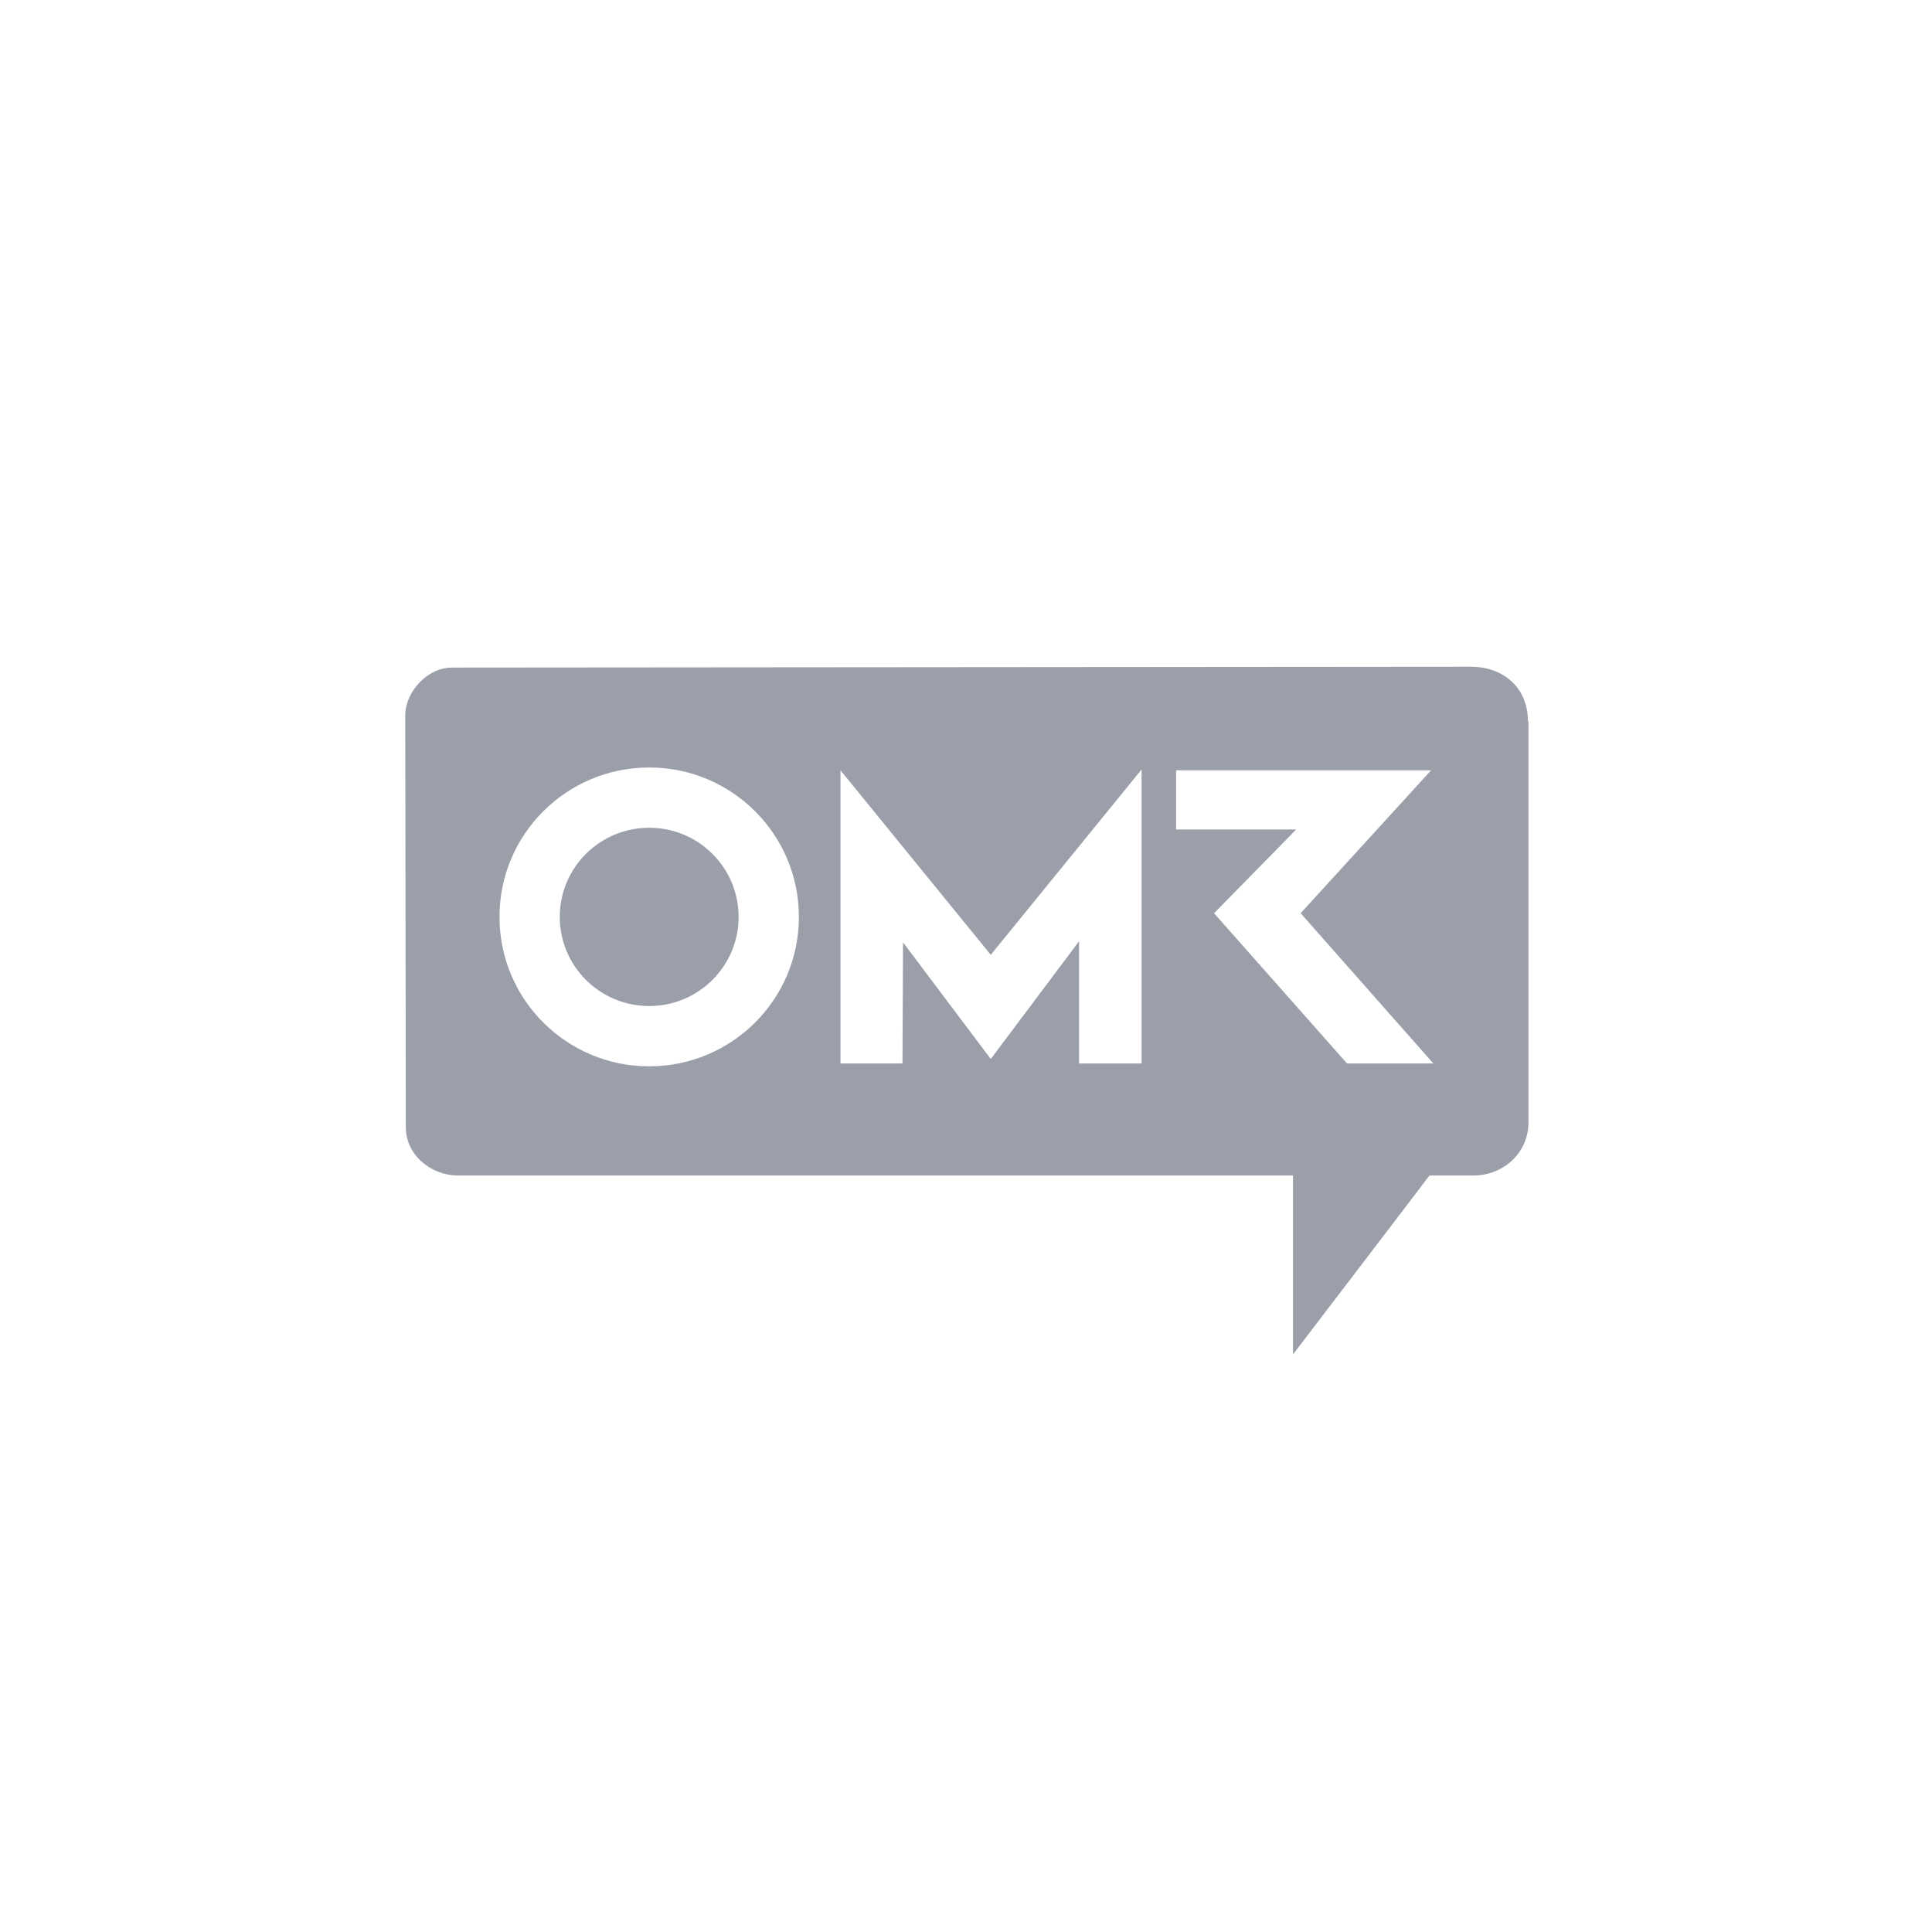
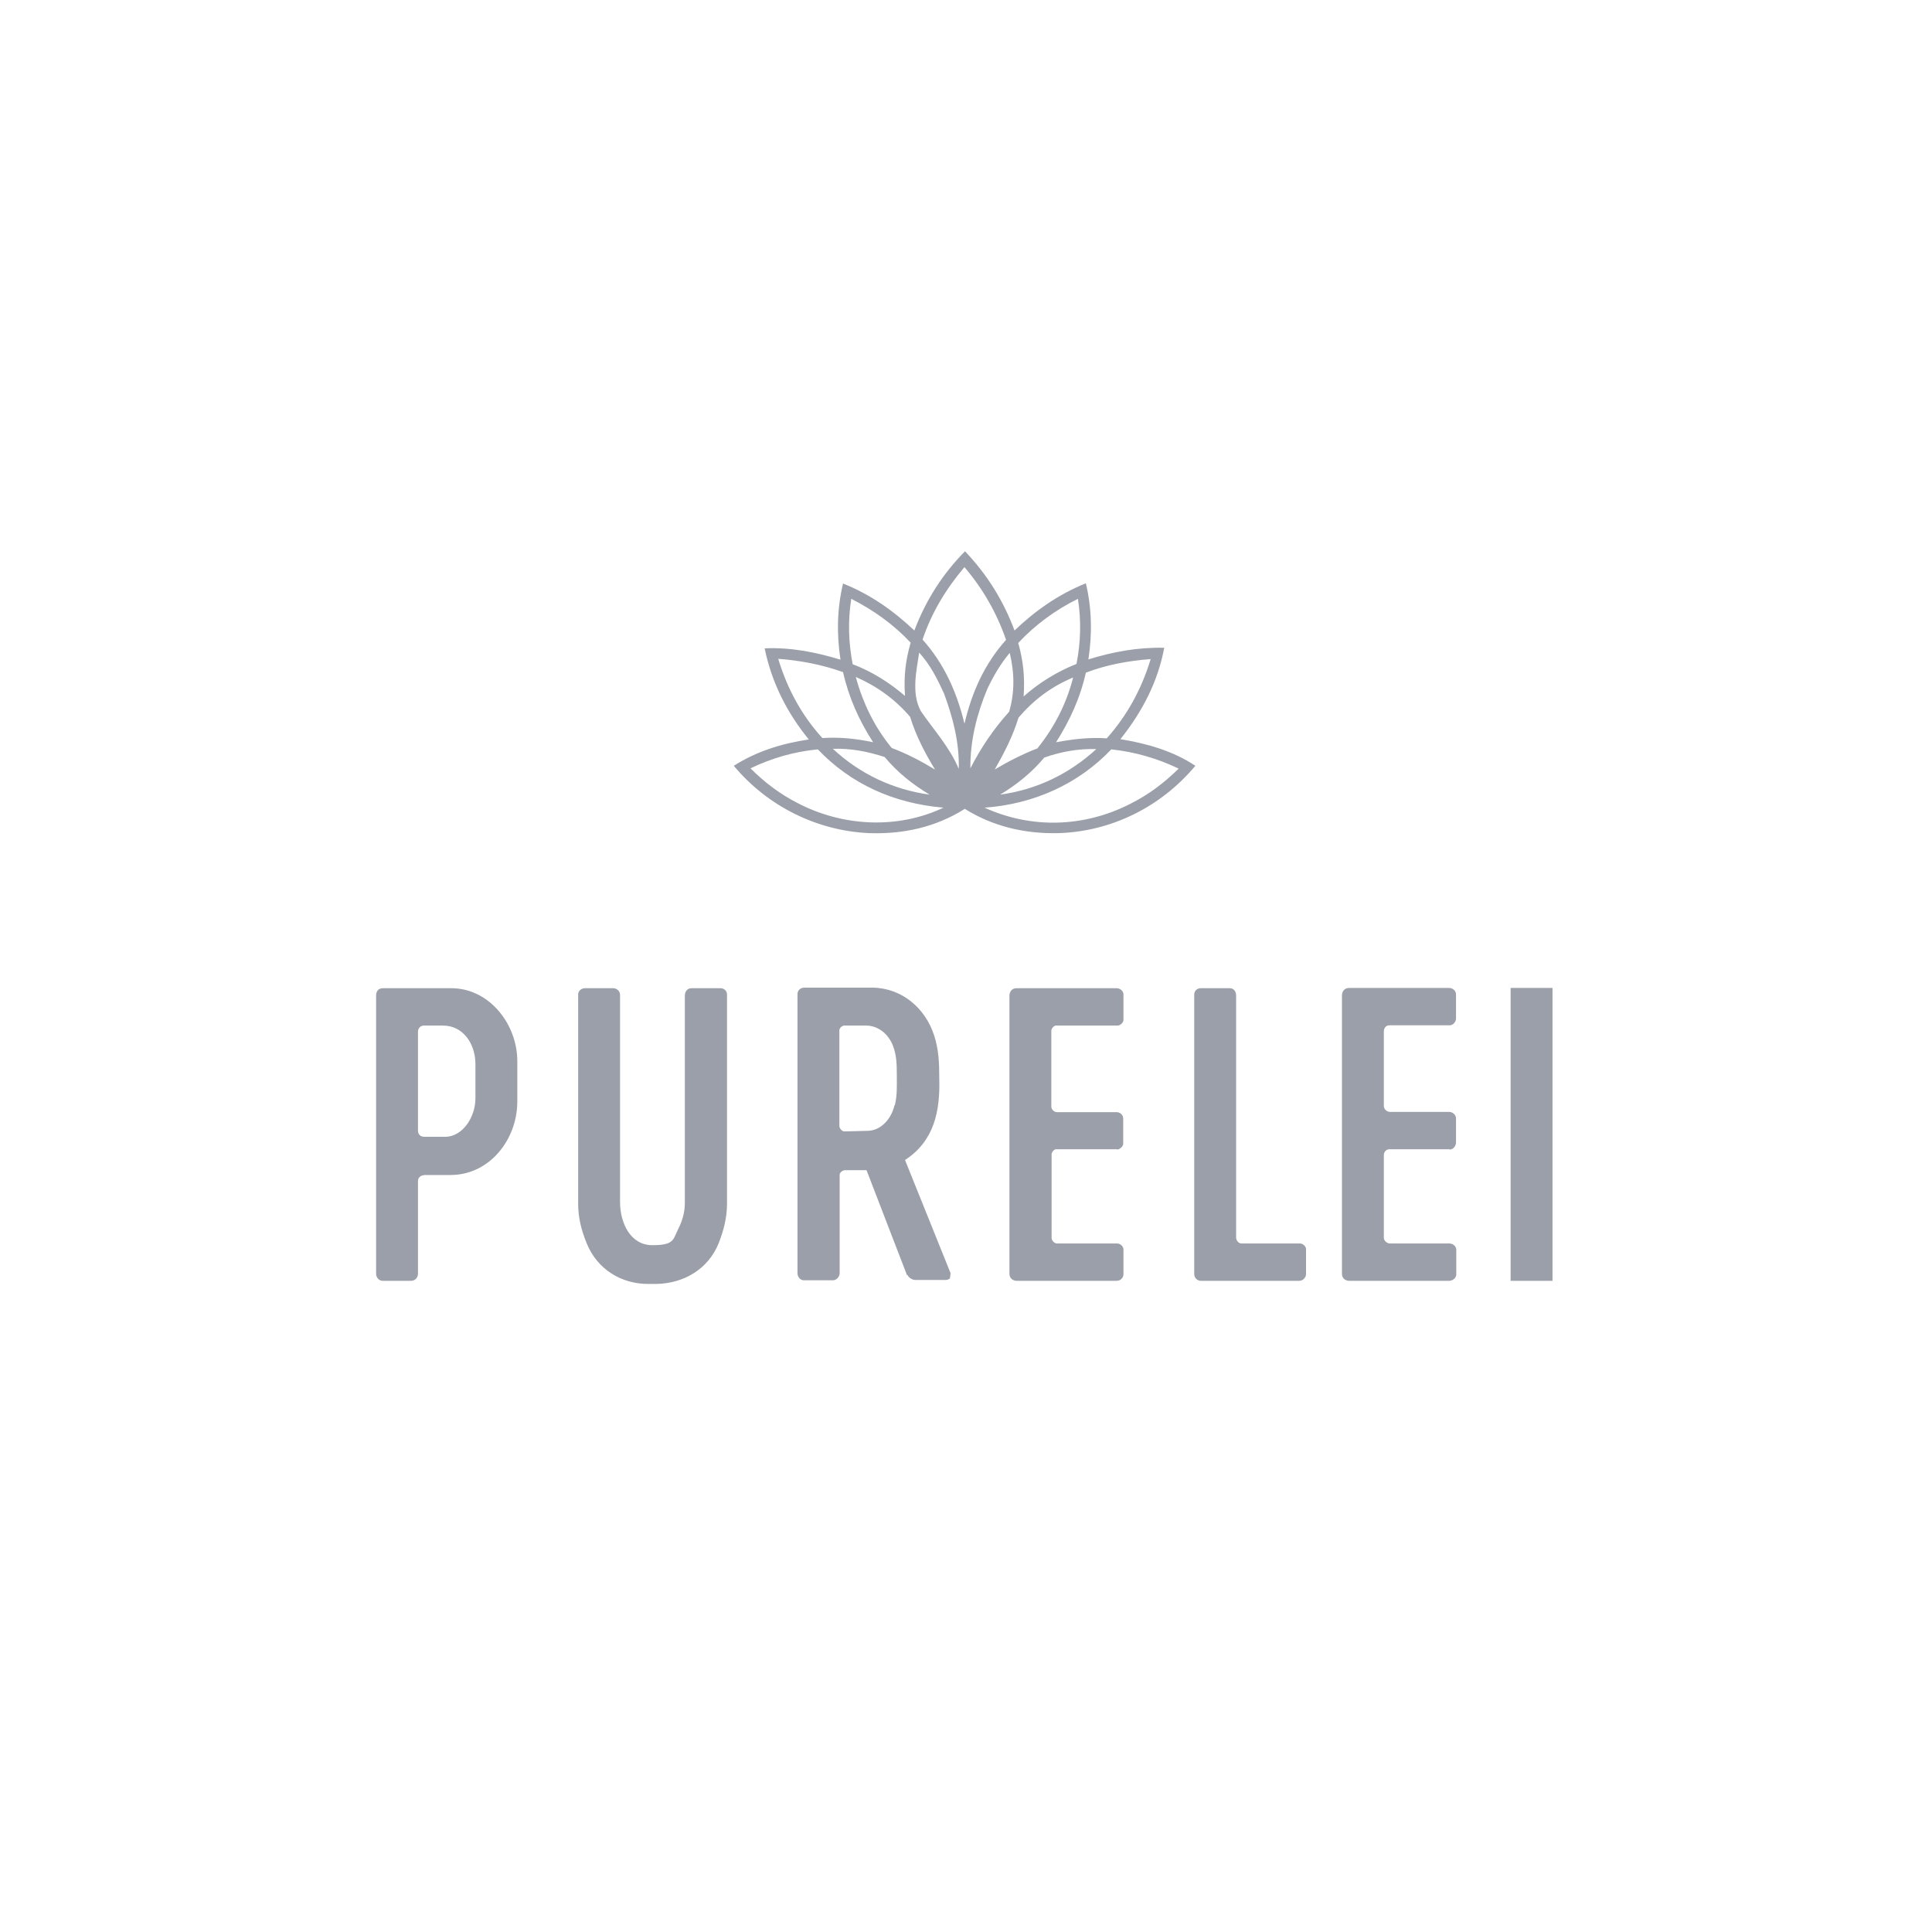
<svg xmlns="http://www.w3.org/2000/svg" id="Ebene_2" version="1.1" viewBox="0 0 682.7 682.7">
  <defs>
    <style>
      .st0 {
        fill: none;
      }

      .st1 {
        fill: #9b9fa9;
      }
    </style>
  </defs>
  <g id="Ebene_1-2">
-     <g>
+     <g id="Tee_Gschwender">
      <rect class="st0" width="682.7" height="682.7" />
-       <g id="kbHVRv.tif">
+       <g id="nW4ubV">
        <g>
-           <path class="st1" d="M540.1,254.9v141.7c0,10.7-8.7,18.7-19.4,18.8h-15.6c0,.1-48.2,63.2-48.2,63.2v-63.2H161.6c-9.3-.2-18.2-7.1-18.2-17.2l-.2-145.4c0-8.2,7.7-16.9,16.5-16.9l360.1-.3c11.3,0,20.1,7.3,20.1,19.2h.2ZM282.3,324c0-29.2-23.7-52.8-52.9-52.8s-52.9,23.6-52.9,52.8,23.7,52.8,52.9,52.8,52.9-23.6,52.9-52.8h0ZM319.1,333l31,41.2,31.2-41.6v43.2h22.1v-103.9l-53.3,65.5-53.1-65.2v103.6h21.9l.2-42.9h0ZM476,375.8h30.5l-46.9-53.1,46.1-50.5h-90.1v20.9h42.4c0,.1-29,29.6-29,29.6l47,53.1h0Z" />
-           <ellipse class="st1" cx="229.4" cy="324" rx="31.6" ry="31.5" />
+           <path class="st1" d="M231.9,453.7h-2.9c-9.5,0-18-5.2-21.7-14.4-1.8-4.4-3-8.9-3-13.9v-74c0-1.4,1.3-2.2,2.4-2.2h10c1.1,0,2.4.9,2.4,2.3v73.2c0,7.5,3.7,15.3,11.4,15.3s7.3-1.9,9.1-5.6c1.4-2.7,2.4-5.9,2.4-9.2v-73.4c0-1.4.9-2.6,2.3-2.6h10.4c1.1,0,2.2.9,2.2,2.2v74c0,4.9-1.2,9.4-2.9,13.8-3.7,9.3-12.4,14.3-22,14.5h-.1Z" />
+           <path class="st1" d="M340.8,285.9c-10.2,6.4-21.6,8.9-33.6,8.5-18.5-.8-36-9.5-47.9-23.8,8.2-5.2,17.1-7.9,26.5-9.3-7.6-9.3-13.1-20-15.6-32.2,9.1-.4,17.9,1.3,26.8,4-1.4-9.1-1.2-18.1.9-26.9,9.8,3.9,17.9,9.7,25.2,16.6,4-10.6,9.9-19.9,17.9-28,7.8,8.2,13.6,17.5,17.5,28,7.3-7,15.4-12.7,25.2-16.7,2.1,8.8,2.3,17.8.9,26.9,8.8-2.7,17.4-4.3,26.8-4.1-2.2,11.9-7.8,22.7-15.5,32.3,9.3,1.5,18.5,4.1,26.5,9.4-12.2,14.6-29.7,23.2-48.3,23.8-12,.3-23.3-2.4-33.2-8.6h0ZM340.8,255.8c2.6-11.2,7.1-21.2,14.7-29.7-3.3-9.6-8.3-18.2-14.7-25.7-6.6,7.8-11.6,16.1-14.8,25.6,7.6,8.5,12.1,18.5,14.8,29.7h0ZM319.8,245.9c-.5-6.9.2-12.6,2-18.8-6-6.4-13.1-11.5-21-15.5-1.2,7.8-1,15.3.5,23.1,7,2.7,13,6.5,18.6,11.3h-.1ZM361.6,246.2c5.5-4.9,11.8-8.8,18.8-11.6,1.5-7.7,1.7-15.3.5-23-7.9,3.9-15,9.1-21.1,15.6,1.8,6.3,2.4,12.2,1.9,19h0ZM338.8,271.6c.2-9.5-2.1-18-5.2-26.5-2.4-5.2-4.8-10.1-8.8-14.5-1,6.6-2.8,14.5.6,20.7,4.6,6.7,10.1,12.6,13.4,20.4h0ZM342.9,271.5c3.9-7.6,8.3-14,13.7-20,2-6.9,1.9-13.7.2-20.8-3.4,4.1-5.7,8.1-7.9,12.7-3.7,8.9-6.1,18.2-6,28.1h0ZM308.6,262.4c-5.1-7.9-8.7-16-10.7-24.9-7.6-2.7-15.1-4.1-22.9-4.7,3.2,10.6,8.3,20,15.6,28,6.1-.4,11.9.2,18,1.5h0ZM373.1,262.3c6.5-1.2,12-1.8,18-1.4,7.2-8.1,12.3-17.4,15.5-28-7.9.6-15.6,2-22.9,4.8-2,9-5.7,17-10.6,24.7h0ZM330.5,272.1c-3.7-6.1-6.8-12-8.9-18.8-5.3-6.2-11.7-10.8-19.2-14.1,2.5,9.2,6.6,17.7,12.7,25.1,5.5,2.1,10.3,4.6,15.4,7.7h0ZM366.7,264.3c6-7.5,10.2-15.8,12.5-24.9-7.9,3.3-14.1,8.1-19.3,14.2-2,6.5-4.9,12.2-8.4,18.3,5.1-3,9.8-5.4,15.2-7.5h0ZM312.6,267.5c-6.2-2-12-3.1-18.3-2.9,9.6,8.9,21.2,14.4,34.2,16.2-6-3.6-11.3-7.8-15.9-13.3h0ZM353.4,280.8c13.1-1.8,24.5-7.4,34-16.1-6.4-.2-12.4.9-18.4,3-4.5,5.4-9.8,9.6-15.6,13.1h0ZM333.4,285.4c-17.6-1.5-32.8-8.4-44.4-20.6-8.4.8-16.3,3.1-23.8,6.7,5,5,10.3,9,16.5,12.2,16,8.4,35.4,9.4,51.7,1.7h0ZM399.3,284.1c6.6-3.3,12-7.4,17.2-12.5-7.5-3.6-15.4-5.9-23.8-6.8-11.9,12.5-27.8,19.4-44.8,20.6,16.7,7.6,35.3,6.9,51.4-1.3h0Z" />
+           <path class="st1" d="M320.5,450.6l-14.3-37.1h-7.6c-.8,0-1.9.8-1.9,1.6v34.9c0,1.2-1.2,2.4-2.3,2.4h-10.4c-1.2,0-2.2-1.2-2.2-2.5v-98.6c0-1.4,1.1-2.3,2.4-2.3h24.3c10.3.2,18.5,7.3,21.6,16.9,1.6,4.9,1.8,9.7,1.8,14.9.4,12-1.9,22.5-12.1,29.1l16.1,40-.2,1.7c0,.4-1.1.7-1.5.7h-10.7c-1,0-2.4-.7-2.9-1.9h0v.2ZM316.2,390.6c.9-3.7.7-7.2.7-10.9s-.1-6.8-1.3-10c-1.5-4.1-5.1-7.3-9.6-7.3h-7.5c-.8-.1-1.9.8-1.9,1.7v33.7c0,1,1,2.1,1.9,2l8.1-.2c4.8-.1,8.4-4.3,9.5-9.1h0Z" />
+           <path class="st1" d="M149.7,415.3c-1,0-2,.9-2,1.9v32.9c0,1.4-1.1,2.5-2.4,2.5h-10.1c-1.2,0-2.3-1.1-2.3-2.5v-98.3c0-1.7,1-2.7,2.6-2.6h24.3c13.3.2,23.1,12.9,23,26v14c0,13.5-9.8,25.9-23.4,26h-9.6c0,.1-.1.1-.1.1ZM168,388v-12c0-7-4.2-13.6-11.5-13.6h-6.7c-1.2,0-2.1.9-2.1,2.2v35c0,1.3,1,2.1,2.1,2.1h7.9c5.9-.3,10.3-7,10.3-13.6h0Z" />
+           <path class="st1" d="M512.2,406.1h-21.2c-1.1,0-2,.9-2,2.1v29.2c0,1,1.1,2,2.1,2h21.1c1.2,0,2.4,1,2.4,2.2v8.7c0,1.2-1,2.1-2.3,2.3h-35.5c-1.4,0-2.6-.9-2.6-2.5v-98.3c0-1.6,1-2.7,2.5-2.7h35.4c1.2,0,2.4,1,2.4,2.2v8.7c0,1-1,2.3-2.2,2.3h-21.3c-1.2,0-2,.9-2,2.2v26.4c0,1,1.1,2,2.1,2h21c1.1,0,2.4,1,2.4,2.2v8.7c0,1-.9,2.4-2.2,2.4h-.1Z" />
+           <path class="st1" d="M394.8,406.1h-21.6c-.7,0-1.5.9-1.6,1.7v29.6c0,.9.8,1.8,1.7,2h21.4c1.2,0,2.3,1,2.3,2.2v8.6c0,1.3-1,2.4-2.5,2.4h-35.2c-1.4,0-2.6-.9-2.6-2.5v-98.6c.2-1.4,1.1-2.3,2.5-2.3h35.4c1.2,0,2.4,1,2.4,2.2v9c0,.9-1.1,2-2.1,2h-21.8c-.7,0-1.6,1.1-1.6,1.8v26.8c0,1.1,1,2,2.1,2h21c1.2,0,2.3,1,2.3,2.2v9c0,.8-1.1,2-2.2,2h.1Z" />
+           <path class="st1" d="M461.5,441.2v9.1c0,1.1-1.1,2.3-2.4,2.3h-34.7c-1.3,0-2.4-1-2.4-2.4v-98.8c0-1.3,1.1-2.2,2.2-2.2h10.4c1.4,0,2.2,1.2,2.2,2.6v85.5c0,1.1.9,2.1,1.9,2.1h20.6c1,0,2,.8,2.2,1.8h0Z" />
+           <rect class="st1" x="533.8" y="349.1" width="14.8" height="103.5" />
        </g>
      </g>
    </g>
  </g>
</svg>
